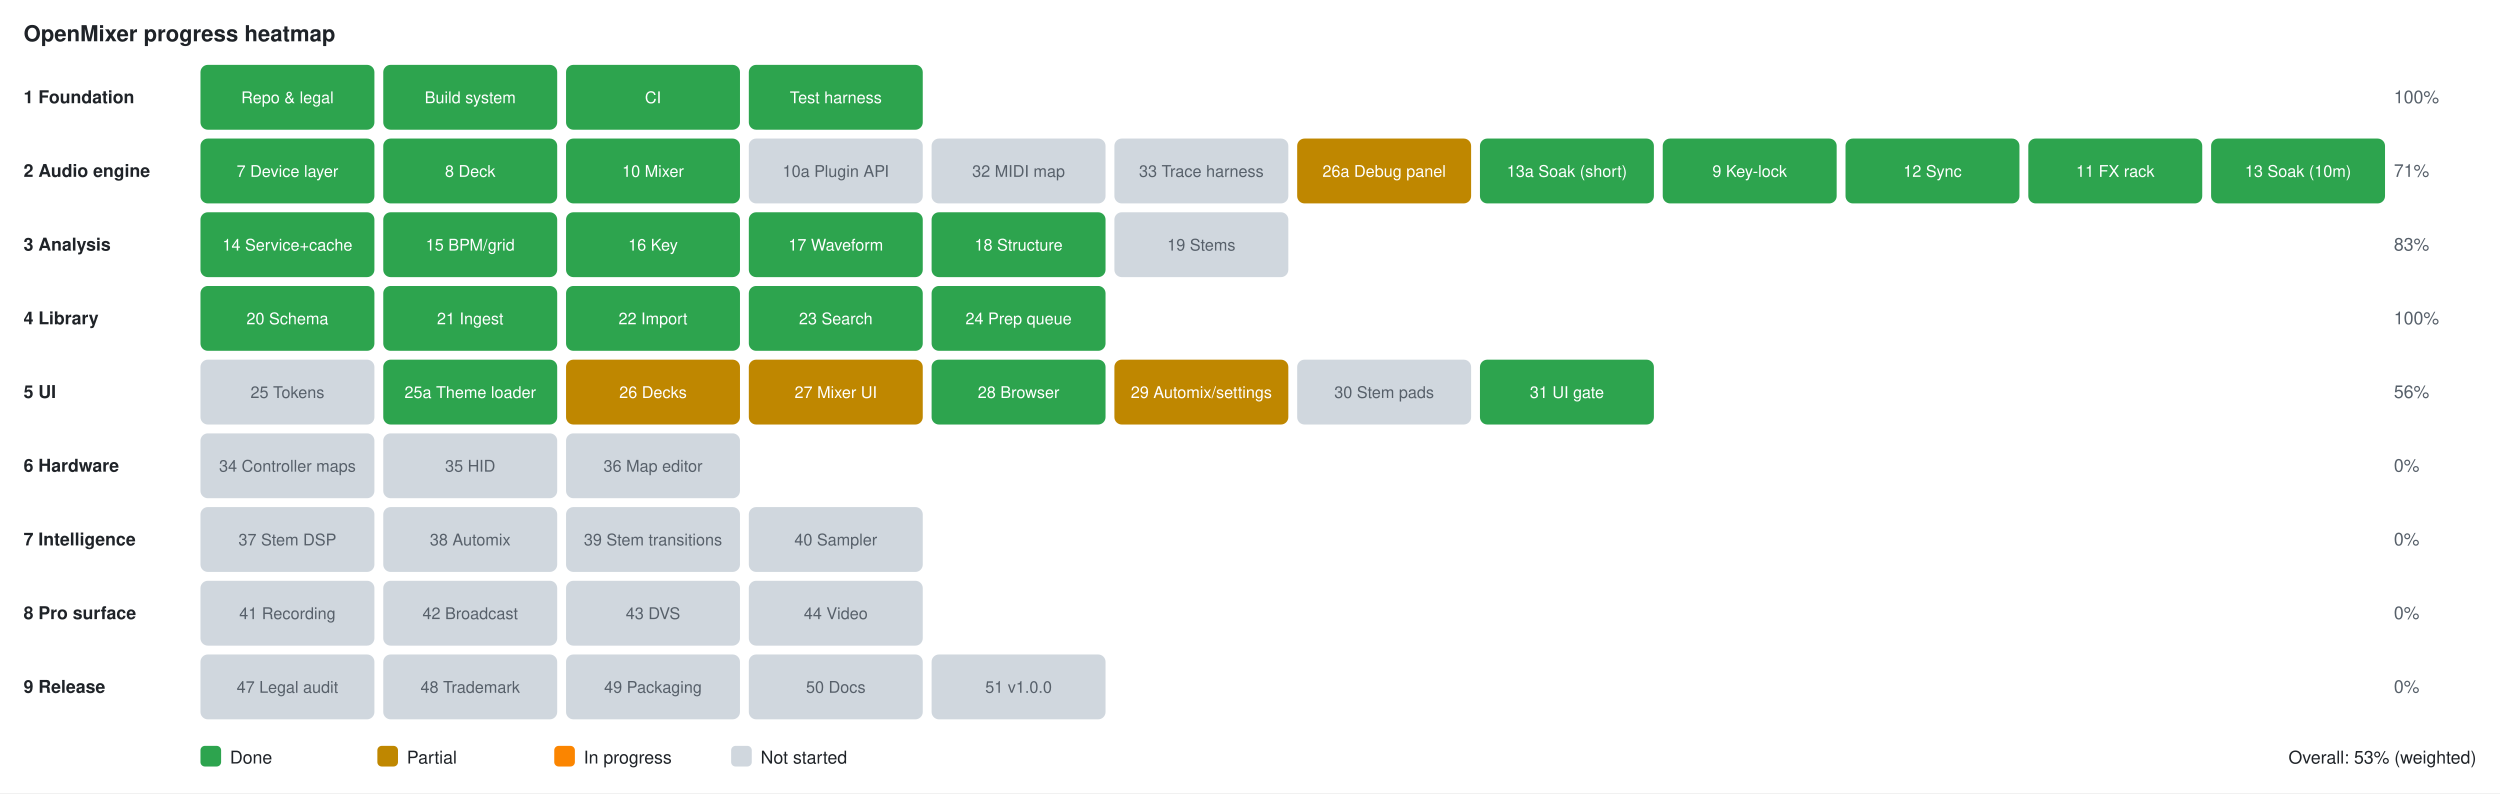
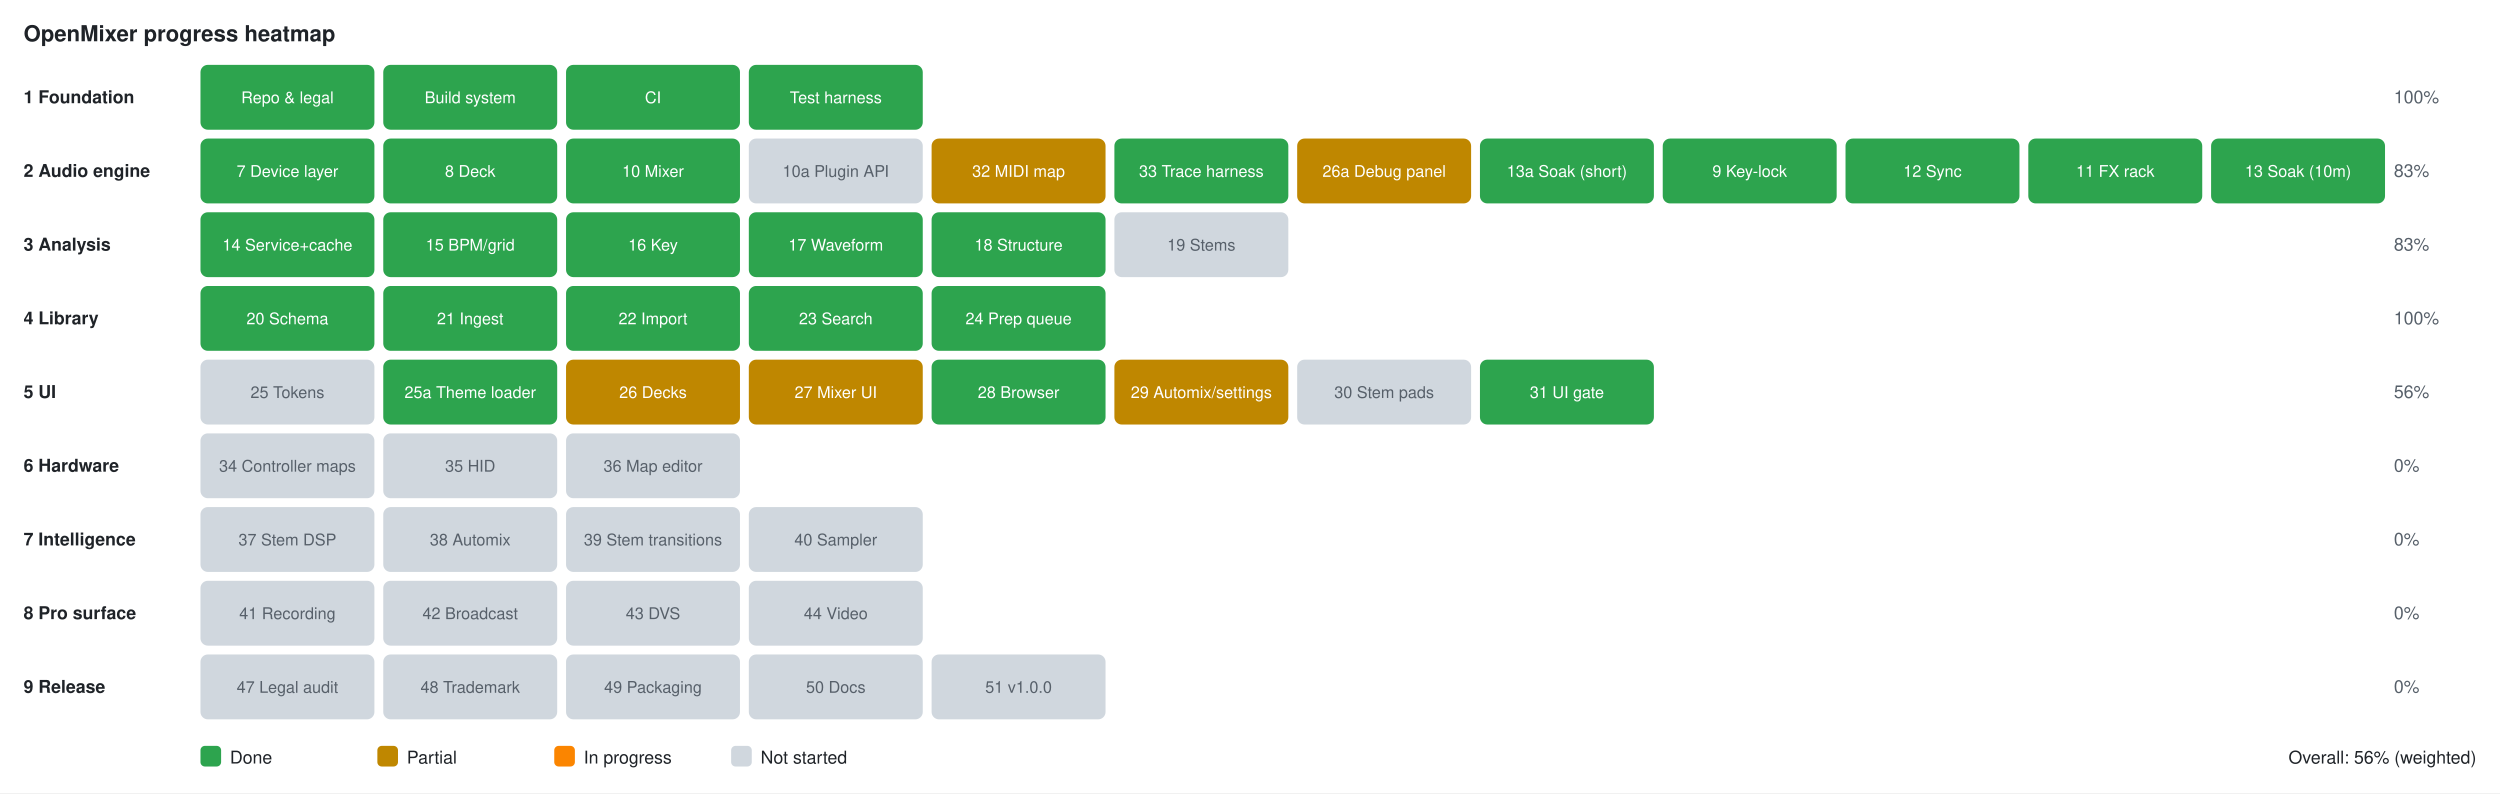
<svg xmlns="http://www.w3.org/2000/svg" width="1696" height="538" viewBox="0 0 1696 538" font-family="-apple-system,Segoe UI,Helvetica,Arial,sans-serif">
  <rect width="100%" height="100%" fill="#ffffff" />
  <text x="16" y="28" font-size="15" font-weight="600" fill="#1f2328">OpenMixer progress heatmap</text>
  <text x="16" y="70.0" font-size="12" font-weight="600" fill="#1f2328">1 Foundation</text>
  <g>
    <rect x="136" y="44" width="118" height="44" rx="5" fill="#2da44e" />
    <text x="195.0" y="70.0" font-size="11" text-anchor="middle" fill="#ffffff">Repo &amp; legal</text>
  </g>
  <g>
    <rect x="260" y="44" width="118" height="44" rx="5" fill="#2da44e" />
    <text x="319.0" y="70.0" font-size="11" text-anchor="middle" fill="#ffffff">Build system</text>
  </g>
  <g>
    <rect x="384" y="44" width="118" height="44" rx="5" fill="#2da44e" />
    <text x="443.0" y="70.0" font-size="11" text-anchor="middle" fill="#ffffff">CI</text>
  </g>
  <g>
    <rect x="508" y="44" width="118" height="44" rx="5" fill="#2da44e" />
    <text x="567.0" y="70.0" font-size="11" text-anchor="middle" fill="#ffffff">Test harness</text>
  </g>
  <text x="1624" y="70.0" font-size="12" fill="#57606a">100%</text>
  <text x="16" y="120.0" font-size="12" font-weight="600" fill="#1f2328">2 Audio engine</text>
  <g>
    <rect x="136" y="94" width="118" height="44" rx="5" fill="#2da44e" />
    <text x="195.0" y="120.0" font-size="11" text-anchor="middle" fill="#ffffff">7 Device layer</text>
  </g>
  <g>
    <rect x="260" y="94" width="118" height="44" rx="5" fill="#2da44e" />
    <text x="319.0" y="120.0" font-size="11" text-anchor="middle" fill="#ffffff">8 Deck</text>
  </g>
  <g>
    <rect x="384" y="94" width="118" height="44" rx="5" fill="#2da44e" />
    <text x="443.0" y="120.0" font-size="11" text-anchor="middle" fill="#ffffff">10 Mixer</text>
  </g>
  <g>
    <rect x="508" y="94" width="118" height="44" rx="5" fill="#d0d7de" />
    <text x="567.0" y="120.0" font-size="11" text-anchor="middle" fill="#57606a">10a Plugin API</text>
  </g>
  <g>
-     <rect x="632" y="94" width="118" height="44" rx="5" fill="#d0d7de" />
-     <text x="691.0" y="120.0" font-size="11" text-anchor="middle" fill="#57606a">32 MIDI map</text>
-   </g>
-   <g>
-     <rect x="756" y="94" width="118" height="44" rx="5" fill="#d0d7de" />
-     <text x="815.0" y="120.0" font-size="11" text-anchor="middle" fill="#57606a">33 Trace harness</text>
+     <rect x="632" y="94" width="118" height="44" rx="5" fill="#bf8700" />
+     <text x="691.0" y="120.0" font-size="11" text-anchor="middle" fill="#ffffff">32 MIDI map</text>
+   </g>
+   <g>
+     <rect x="756" y="94" width="118" height="44" rx="5" fill="#2da44e" />
+     <text x="815.0" y="120.0" font-size="11" text-anchor="middle" fill="#ffffff">33 Trace harness</text>
  </g>
  <g>
    <rect x="880" y="94" width="118" height="44" rx="5" fill="#bf8700" />
    <text x="939.0" y="120.0" font-size="11" text-anchor="middle" fill="#ffffff">26a Debug panel</text>
  </g>
  <g>
    <rect x="1004" y="94" width="118" height="44" rx="5" fill="#2da44e" />
    <text x="1063.0" y="120.0" font-size="11" text-anchor="middle" fill="#ffffff">13a Soak (short)</text>
  </g>
  <g>
    <rect x="1128" y="94" width="118" height="44" rx="5" fill="#2da44e" />
    <text x="1187.0" y="120.0" font-size="11" text-anchor="middle" fill="#ffffff">9 Key-lock</text>
  </g>
  <g>
    <rect x="1252" y="94" width="118" height="44" rx="5" fill="#2da44e" />
    <text x="1311.0" y="120.0" font-size="11" text-anchor="middle" fill="#ffffff">12 Sync</text>
  </g>
  <g>
    <rect x="1376" y="94" width="118" height="44" rx="5" fill="#2da44e" />
    <text x="1435.0" y="120.0" font-size="11" text-anchor="middle" fill="#ffffff">11 FX rack</text>
  </g>
  <g>
    <rect x="1500" y="94" width="118" height="44" rx="5" fill="#2da44e" />
    <text x="1559.0" y="120.0" font-size="11" text-anchor="middle" fill="#ffffff">13 Soak (10m)</text>
  </g>
-   <text x="1624" y="120.0" font-size="12" fill="#57606a">71%</text>
+   <text x="1624" y="120.0" font-size="12" fill="#57606a">83%</text>
  <text x="16" y="170.0" font-size="12" font-weight="600" fill="#1f2328">3 Analysis</text>
  <g>
    <rect x="136" y="144" width="118" height="44" rx="5" fill="#2da44e" />
    <text x="195.0" y="170.0" font-size="11" text-anchor="middle" fill="#ffffff">14 Service+cache</text>
  </g>
  <g>
    <rect x="260" y="144" width="118" height="44" rx="5" fill="#2da44e" />
    <text x="319.0" y="170.0" font-size="11" text-anchor="middle" fill="#ffffff">15 BPM/grid</text>
  </g>
  <g>
    <rect x="384" y="144" width="118" height="44" rx="5" fill="#2da44e" />
    <text x="443.0" y="170.0" font-size="11" text-anchor="middle" fill="#ffffff">16 Key</text>
  </g>
  <g>
    <rect x="508" y="144" width="118" height="44" rx="5" fill="#2da44e" />
    <text x="567.0" y="170.0" font-size="11" text-anchor="middle" fill="#ffffff">17 Waveform</text>
  </g>
  <g>
    <rect x="632" y="144" width="118" height="44" rx="5" fill="#2da44e" />
    <text x="691.0" y="170.0" font-size="11" text-anchor="middle" fill="#ffffff">18 Structure</text>
  </g>
  <g>
    <rect x="756" y="144" width="118" height="44" rx="5" fill="#d0d7de" />
    <text x="815.0" y="170.0" font-size="11" text-anchor="middle" fill="#57606a">19 Stems</text>
  </g>
  <text x="1624" y="170.0" font-size="12" fill="#57606a">83%</text>
  <text x="16" y="220.0" font-size="12" font-weight="600" fill="#1f2328">4 Library</text>
  <g>
    <rect x="136" y="194" width="118" height="44" rx="5" fill="#2da44e" />
    <text x="195.0" y="220.0" font-size="11" text-anchor="middle" fill="#ffffff">20 Schema</text>
  </g>
  <g>
    <rect x="260" y="194" width="118" height="44" rx="5" fill="#2da44e" />
    <text x="319.0" y="220.0" font-size="11" text-anchor="middle" fill="#ffffff">21 Ingest</text>
  </g>
  <g>
    <rect x="384" y="194" width="118" height="44" rx="5" fill="#2da44e" />
    <text x="443.0" y="220.0" font-size="11" text-anchor="middle" fill="#ffffff">22 Import</text>
  </g>
  <g>
    <rect x="508" y="194" width="118" height="44" rx="5" fill="#2da44e" />
    <text x="567.0" y="220.0" font-size="11" text-anchor="middle" fill="#ffffff">23 Search</text>
  </g>
  <g>
    <rect x="632" y="194" width="118" height="44" rx="5" fill="#2da44e" />
    <text x="691.0" y="220.0" font-size="11" text-anchor="middle" fill="#ffffff">24 Prep queue</text>
  </g>
  <text x="1624" y="220.0" font-size="12" fill="#57606a">100%</text>
  <text x="16" y="270.0" font-size="12" font-weight="600" fill="#1f2328">5 UI</text>
  <g>
    <rect x="136" y="244" width="118" height="44" rx="5" fill="#d0d7de" />
    <text x="195.0" y="270.0" font-size="11" text-anchor="middle" fill="#57606a">25 Tokens</text>
  </g>
  <g>
    <rect x="260" y="244" width="118" height="44" rx="5" fill="#2da44e" />
    <text x="319.0" y="270.0" font-size="11" text-anchor="middle" fill="#ffffff">25a Theme loader</text>
  </g>
  <g>
    <rect x="384" y="244" width="118" height="44" rx="5" fill="#bf8700" />
    <text x="443.0" y="270.0" font-size="11" text-anchor="middle" fill="#ffffff">26 Decks</text>
  </g>
  <g>
    <rect x="508" y="244" width="118" height="44" rx="5" fill="#bf8700" />
    <text x="567.0" y="270.0" font-size="11" text-anchor="middle" fill="#ffffff">27 Mixer UI</text>
  </g>
  <g>
    <rect x="632" y="244" width="118" height="44" rx="5" fill="#2da44e" />
    <text x="691.0" y="270.0" font-size="11" text-anchor="middle" fill="#ffffff">28 Browser</text>
  </g>
  <g>
    <rect x="756" y="244" width="118" height="44" rx="5" fill="#bf8700" />
    <text x="815.0" y="270.0" font-size="11" text-anchor="middle" fill="#ffffff">29 Automix/settings</text>
  </g>
  <g>
    <rect x="880" y="244" width="118" height="44" rx="5" fill="#d0d7de" />
    <text x="939.0" y="270.0" font-size="11" text-anchor="middle" fill="#57606a">30 Stem pads</text>
  </g>
  <g>
    <rect x="1004" y="244" width="118" height="44" rx="5" fill="#2da44e" />
    <text x="1063.0" y="270.0" font-size="11" text-anchor="middle" fill="#ffffff">31 UI gate</text>
  </g>
  <text x="1624" y="270.0" font-size="12" fill="#57606a">56%</text>
  <text x="16" y="320.0" font-size="12" font-weight="600" fill="#1f2328">6 Hardware</text>
  <g>
    <rect x="136" y="294" width="118" height="44" rx="5" fill="#d0d7de" />
    <text x="195.0" y="320.0" font-size="11" text-anchor="middle" fill="#57606a">34 Controller maps</text>
  </g>
  <g>
    <rect x="260" y="294" width="118" height="44" rx="5" fill="#d0d7de" />
    <text x="319.0" y="320.0" font-size="11" text-anchor="middle" fill="#57606a">35 HID</text>
  </g>
  <g>
    <rect x="384" y="294" width="118" height="44" rx="5" fill="#d0d7de" />
    <text x="443.0" y="320.0" font-size="11" text-anchor="middle" fill="#57606a">36 Map editor</text>
  </g>
  <text x="1624" y="320.0" font-size="12" fill="#57606a">0%</text>
  <text x="16" y="370.0" font-size="12" font-weight="600" fill="#1f2328">7 Intelligence</text>
  <g>
    <rect x="136" y="344" width="118" height="44" rx="5" fill="#d0d7de" />
    <text x="195.0" y="370.0" font-size="11" text-anchor="middle" fill="#57606a">37 Stem DSP</text>
  </g>
  <g>
    <rect x="260" y="344" width="118" height="44" rx="5" fill="#d0d7de" />
    <text x="319.0" y="370.0" font-size="11" text-anchor="middle" fill="#57606a">38 Automix</text>
  </g>
  <g>
    <rect x="384" y="344" width="118" height="44" rx="5" fill="#d0d7de" />
    <text x="443.0" y="370.0" font-size="11" text-anchor="middle" fill="#57606a">39 Stem transitions</text>
  </g>
  <g>
    <rect x="508" y="344" width="118" height="44" rx="5" fill="#d0d7de" />
    <text x="567.0" y="370.0" font-size="11" text-anchor="middle" fill="#57606a">40 Sampler</text>
  </g>
  <text x="1624" y="370.0" font-size="12" fill="#57606a">0%</text>
  <text x="16" y="420.0" font-size="12" font-weight="600" fill="#1f2328">8 Pro surface</text>
  <g>
    <rect x="136" y="394" width="118" height="44" rx="5" fill="#d0d7de" />
    <text x="195.0" y="420.0" font-size="11" text-anchor="middle" fill="#57606a">41 Recording</text>
  </g>
  <g>
    <rect x="260" y="394" width="118" height="44" rx="5" fill="#d0d7de" />
    <text x="319.0" y="420.0" font-size="11" text-anchor="middle" fill="#57606a">42 Broadcast</text>
  </g>
  <g>
    <rect x="384" y="394" width="118" height="44" rx="5" fill="#d0d7de" />
    <text x="443.0" y="420.0" font-size="11" text-anchor="middle" fill="#57606a">43 DVS</text>
  </g>
  <g>
    <rect x="508" y="394" width="118" height="44" rx="5" fill="#d0d7de" />
    <text x="567.0" y="420.0" font-size="11" text-anchor="middle" fill="#57606a">44 Video</text>
  </g>
  <text x="1624" y="420.0" font-size="12" fill="#57606a">0%</text>
  <text x="16" y="470.0" font-size="12" font-weight="600" fill="#1f2328">9 Release</text>
  <g>
    <rect x="136" y="444" width="118" height="44" rx="5" fill="#d0d7de" />
    <text x="195.0" y="470.0" font-size="11" text-anchor="middle" fill="#57606a">47 Legal audit</text>
  </g>
  <g>
    <rect x="260" y="444" width="118" height="44" rx="5" fill="#d0d7de" />
    <text x="319.0" y="470.0" font-size="11" text-anchor="middle" fill="#57606a">48 Trademark</text>
  </g>
  <g>
    <rect x="384" y="444" width="118" height="44" rx="5" fill="#d0d7de" />
    <text x="443.0" y="470.0" font-size="11" text-anchor="middle" fill="#57606a">49 Packaging</text>
  </g>
  <g>
    <rect x="508" y="444" width="118" height="44" rx="5" fill="#d0d7de" />
    <text x="567.0" y="470.0" font-size="11" text-anchor="middle" fill="#57606a">50 Docs</text>
  </g>
  <g>
    <rect x="632" y="444" width="118" height="44" rx="5" fill="#d0d7de" />
    <text x="691.0" y="470.0" font-size="11" text-anchor="middle" fill="#57606a">51 v1.0.0</text>
  </g>
  <text x="1624" y="470.0" font-size="12" fill="#57606a">0%</text>
  <rect x="136" y="506" width="14" height="14" rx="3" fill="#2da44e" />
  <text x="156" y="518" font-size="12" fill="#1f2328">Done</text>
  <rect x="256" y="506" width="14" height="14" rx="3" fill="#bf8700" />
  <text x="276" y="518" font-size="12" fill="#1f2328">Partial</text>
  <rect x="376" y="506" width="14" height="14" rx="3" fill="#fb8500" />
  <text x="396" y="518" font-size="12" fill="#1f2328">In progress</text>
  <rect x="496" y="506" width="14" height="14" rx="3" fill="#d0d7de" />
  <text x="516" y="518" font-size="12" fill="#1f2328">Not started</text>
-   <text x="1680" y="518" font-size="12" text-anchor="end" fill="#1f2328">Overall: 53% (weighted)</text>
+   <text x="1680" y="518" font-size="12" text-anchor="end" fill="#1f2328">Overall: 56% (weighted)</text>
</svg>
